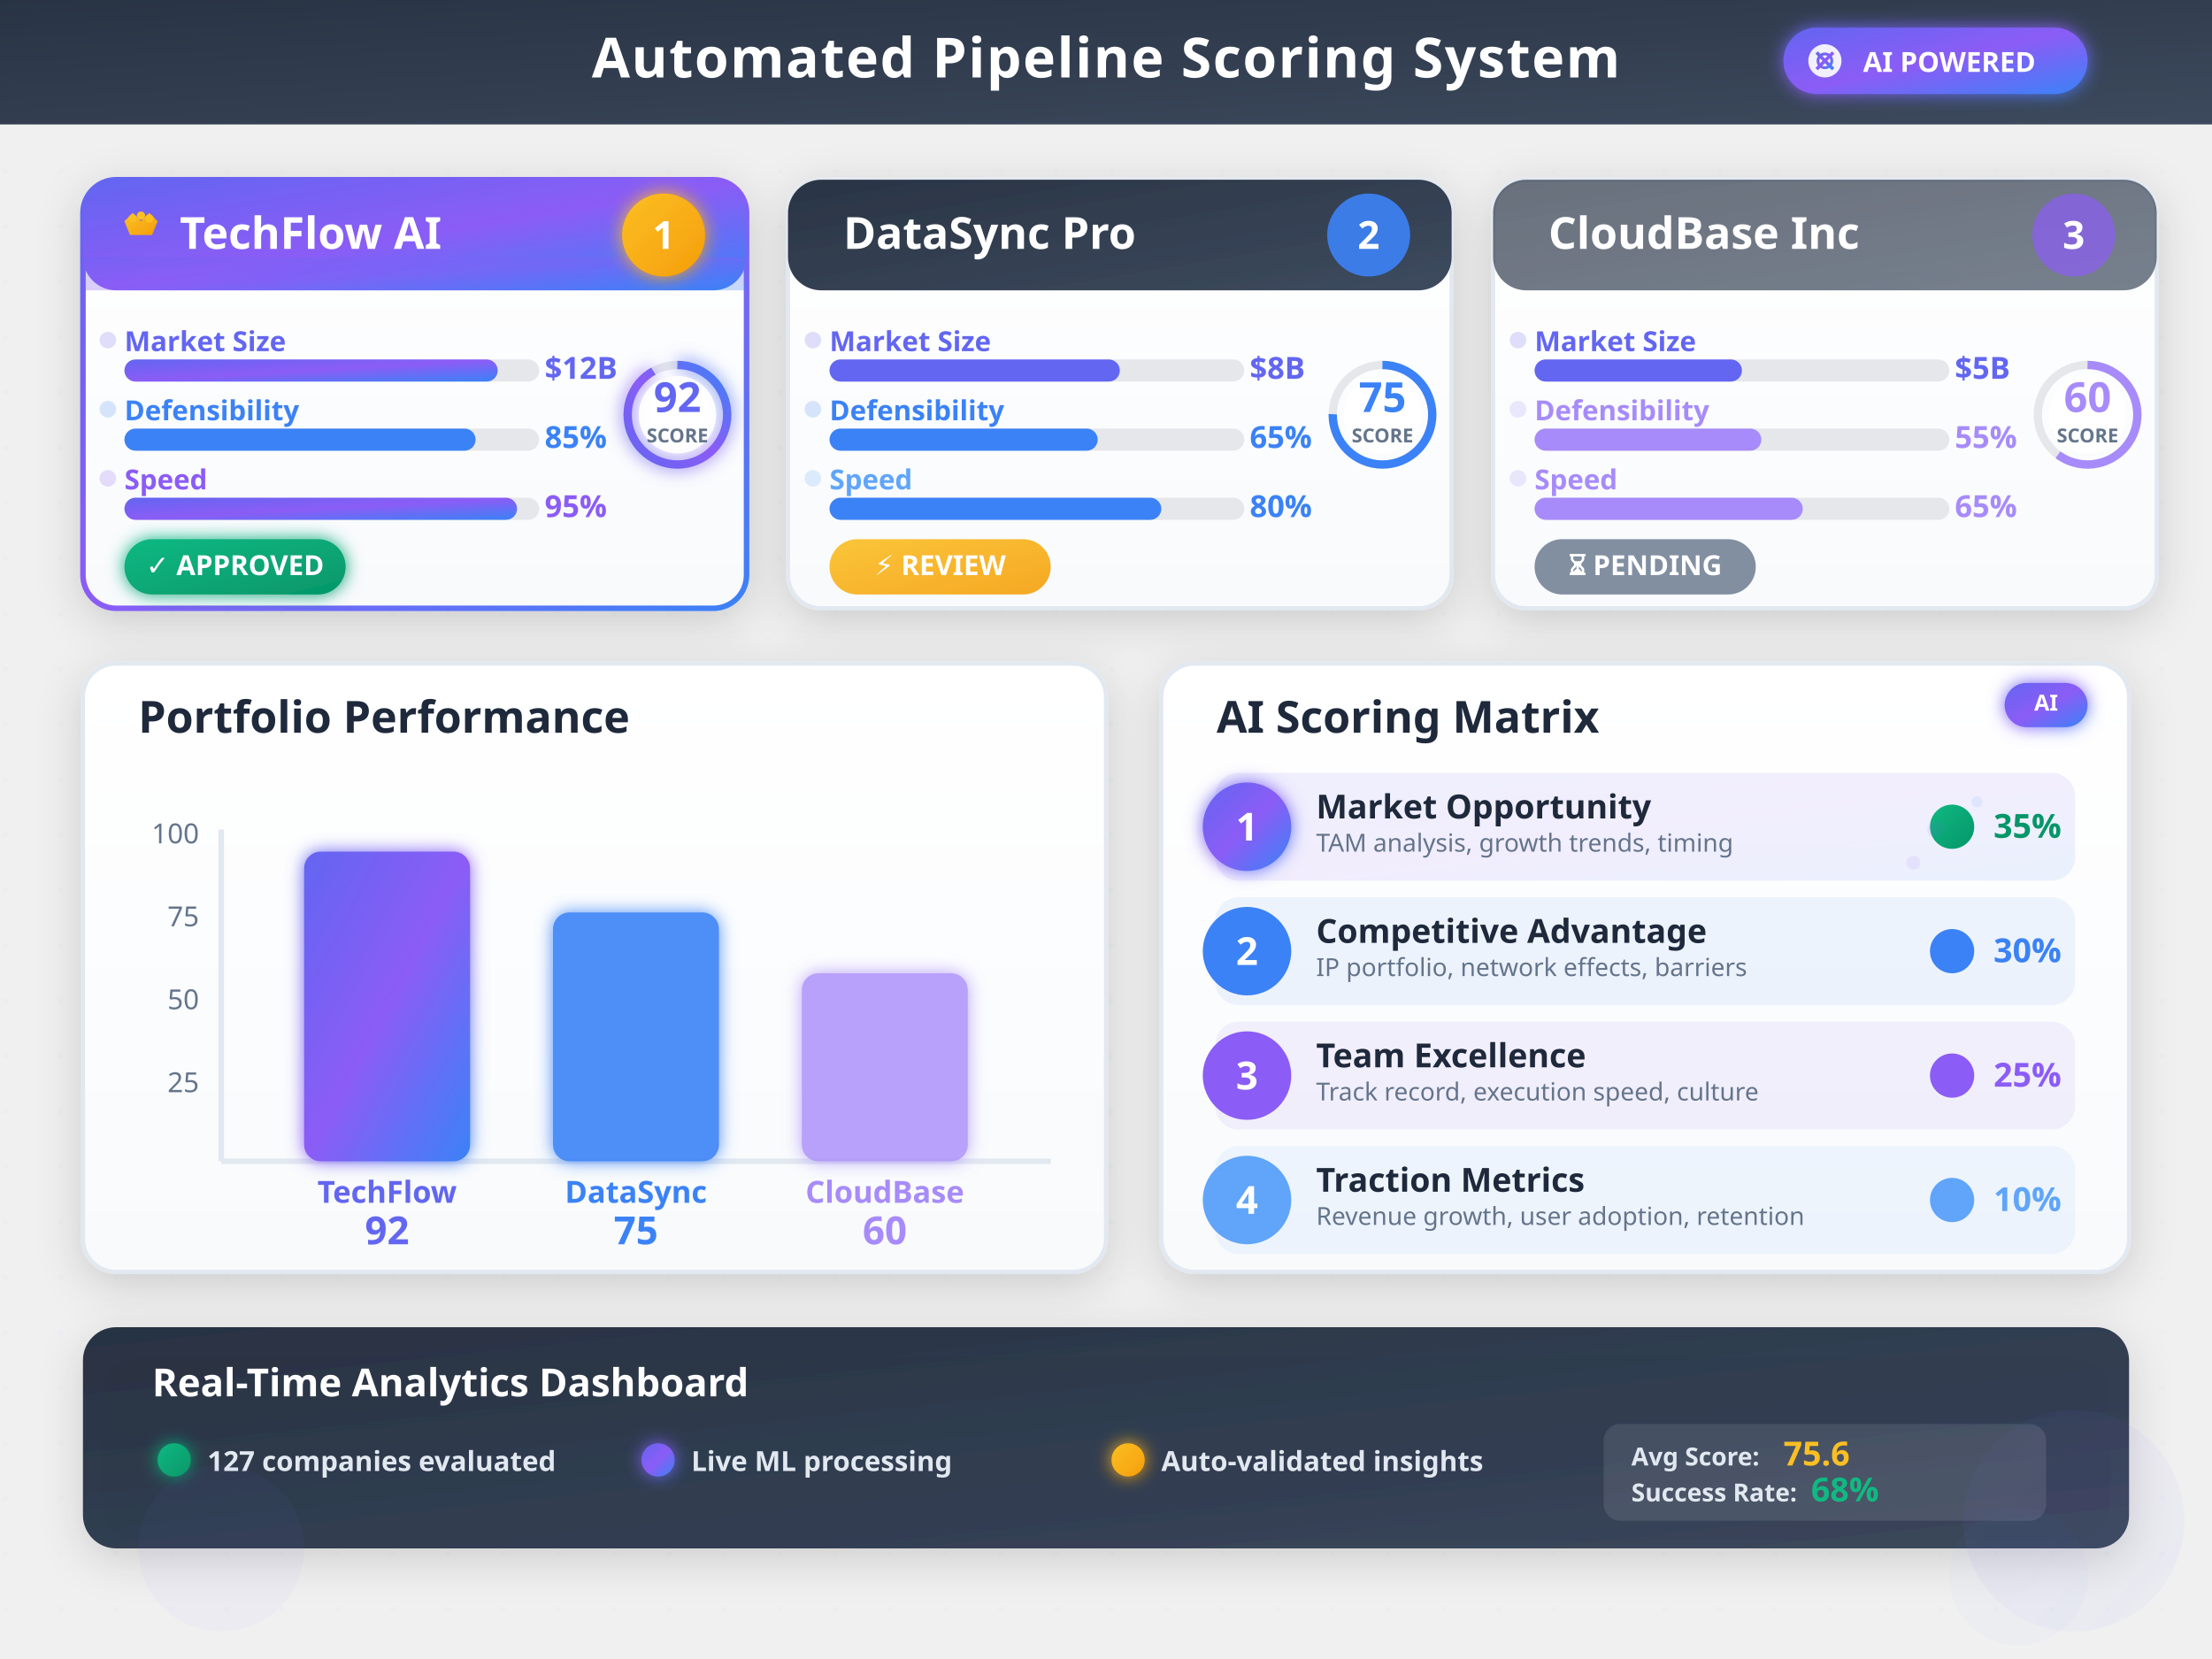
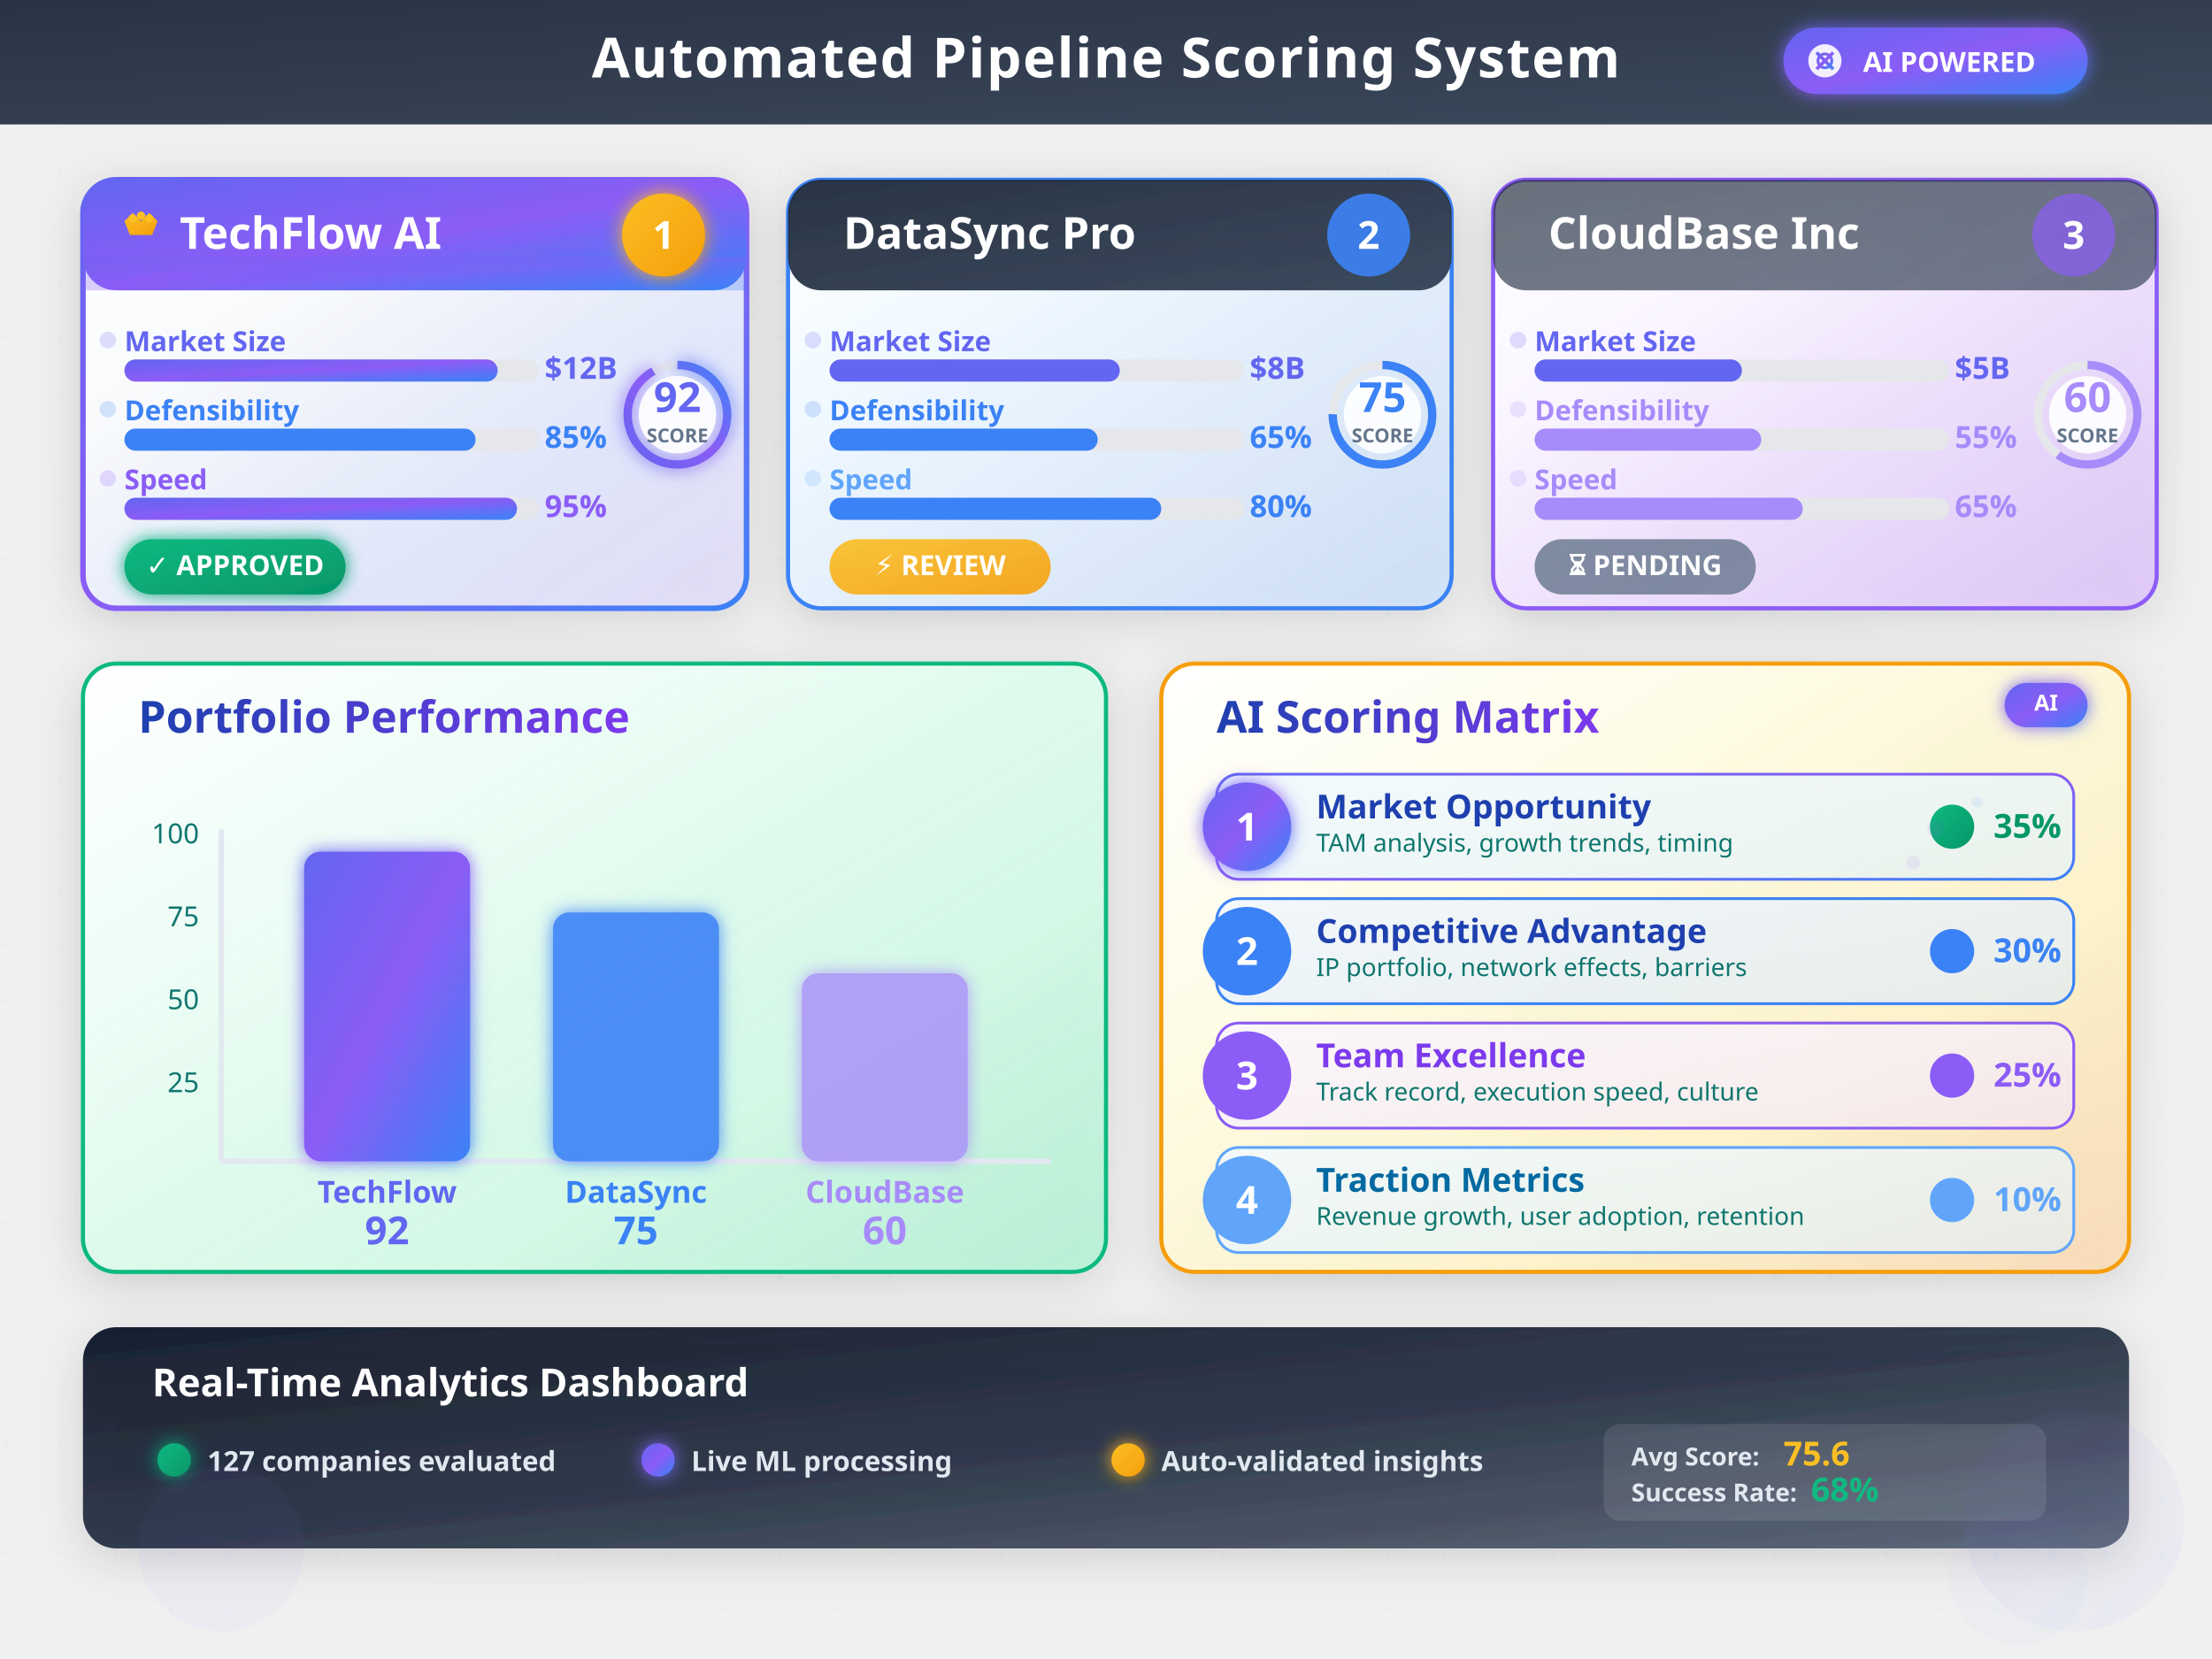
<svg xmlns="http://www.w3.org/2000/svg" width="800" height="600" viewBox="0 0 800 600" style="background: linear-gradient(135deg, #f8fafc 0%, #f1f5f9 100%);">
  <defs>
    <linearGradient id="purpleBlue" x1="0%" y1="0%" x2="100%" y2="100%">
      <stop offset="0%" style="stop-color:#6366f1;stop-opacity:1" />
      <stop offset="50%" style="stop-color:#8b5cf6;stop-opacity:1" />
      <stop offset="100%" style="stop-color:#3b82f6;stop-opacity:1" />
    </linearGradient>
    <linearGradient id="goldGradient" x1="0%" y1="0%" x2="100%" y2="100%">
      <stop offset="0%" style="stop-color:#fbbf24;stop-opacity:1" />
      <stop offset="100%" style="stop-color:#f59e0b;stop-opacity:1" />
    </linearGradient>
    <linearGradient id="greenGradient" x1="0%" y1="0%" x2="100%" y2="100%">
      <stop offset="0%" style="stop-color:#10b981;stop-opacity:1" />
      <stop offset="100%" style="stop-color:#059669;stop-opacity:1" />
    </linearGradient>
-     <linearGradient id="cardGradient" x1="0%" y1="0%" x2="0%" y2="100%">
-       <stop offset="0%" style="stop-color:#ffffff;stop-opacity:1" />
-       <stop offset="100%" style="stop-color:#f8fafc;stop-opacity:1" />
+     <linearGradient id="premiumCardGradient" x1="0%" y1="0%" x2="100%" y2="100%">
+       <stop offset="0%" style="stop-color:#ffffff;stop-opacity:1" />
+       <stop offset="30%" style="stop-color:#f8fafc;stop-opacity:1" />
+       <stop offset="70%" style="stop-color:#e0e7ff;stop-opacity:0.8" />
+       <stop offset="100%" style="stop-color:#ddd6fe;stop-opacity:0.6" />
+     </linearGradient>
+     <linearGradient id="card2Gradient" x1="0%" y1="0%" x2="100%" y2="100%">
+       <stop offset="0%" style="stop-color:#ffffff;stop-opacity:1" />
+       <stop offset="30%" style="stop-color:#f0f9ff;stop-opacity:1" />
+       <stop offset="70%" style="stop-color:#dbeafe;stop-opacity:0.8" />
+       <stop offset="100%" style="stop-color:#bfdbfe;stop-opacity:0.6" />
+     </linearGradient>
+     <linearGradient id="card3Gradient" x1="0%" y1="0%" x2="100%" y2="100%">
+       <stop offset="0%" style="stop-color:#ffffff;stop-opacity:1" />
+       <stop offset="30%" style="stop-color:#faf5ff;stop-opacity:1" />
+       <stop offset="70%" style="stop-color:#e9d5ff;stop-opacity:0.8" />
+       <stop offset="100%" style="stop-color:#d8b4fe;stop-opacity:0.6" />
+     </linearGradient>
+     <linearGradient id="chartGradient" x1="0%" y1="0%" x2="100%" y2="100%">
+       <stop offset="0%" style="stop-color:#ffffff;stop-opacity:1" />
+       <stop offset="30%" style="stop-color:#ecfdf5;stop-opacity:1" />
+       <stop offset="70%" style="stop-color:#d1fae5;stop-opacity:0.9" />
+       <stop offset="100%" style="stop-color:#a7f3d0;stop-opacity:0.7" />
+     </linearGradient>
+     <linearGradient id="matrixGradient" x1="0%" y1="0%" x2="100%" y2="100%">
+       <stop offset="0%" style="stop-color:#ffffff;stop-opacity:1" />
+       <stop offset="30%" style="stop-color:#fefce8;stop-opacity:1" />
+       <stop offset="70%" style="stop-color:#fef3c7;stop-opacity:0.9" />
+       <stop offset="100%" style="stop-color:#fed7aa;stop-opacity:0.7" />
    </linearGradient>
    <linearGradient id="headerGradient" x1="0%" y1="0%" x2="100%" y2="100%">
      <stop offset="0%" style="stop-color:#1e293b;stop-opacity:0.95" />
      <stop offset="100%" style="stop-color:#334155;stop-opacity:0.95" />
+     </linearGradient>
+     <linearGradient id="footerGradient" x1="0%" y1="0%" x2="100%" y2="100%">
+       <stop offset="0%" style="stop-color:#0f172a;stop-opacity:0.95" />
+       <stop offset="50%" style="stop-color:#1e293b;stop-opacity:0.9" />
+       <stop offset="100%" style="stop-color:#475569;stop-opacity:0.85" />
+     </linearGradient>
+     <linearGradient id="titleGradient" x1="0%" y1="0%" x2="100%" y2="0%">
+       <stop offset="0%" style="stop-color:#1e40af;stop-opacity:1" />
+       <stop offset="100%" style="stop-color:#7c3aed;stop-opacity:1" />
+     </linearGradient>
+     <linearGradient id="subtitleGradient" x1="0%" y1="0%" x2="100%" y2="0%">
+       <stop offset="0%" style="stop-color:#0f766e;stop-opacity:1" />
+       <stop offset="100%" style="stop-color:#0369a1;stop-opacity:1" />
+     </linearGradient>
+     <linearGradient id="criteriaBox1" x1="0%" y1="0%" x2="100%" y2="100%">
+       <stop offset="0%" style="stop-color:#f0f9ff;stop-opacity:0.8" />
+       <stop offset="100%" style="stop-color:#e0f2fe;stop-opacity:0.6" />
+     </linearGradient>
+     <linearGradient id="criteriaBox2" x1="0%" y1="0%" x2="100%" y2="100%">
+       <stop offset="0%" style="stop-color:#eff6ff;stop-opacity:0.8" />
+       <stop offset="100%" style="stop-color:#dbeafe;stop-opacity:0.6" />
+     </linearGradient>
+     <linearGradient id="criteriaBox3" x1="0%" y1="0%" x2="100%" y2="100%">
+       <stop offset="0%" style="stop-color:#faf5ff;stop-opacity:0.8" />
+       <stop offset="100%" style="stop-color:#f3e8ff;stop-opacity:0.6" />
+     </linearGradient>
+     <linearGradient id="criteriaBox4" x1="0%" y1="0%" x2="100%" y2="100%">
+       <stop offset="0%" style="stop-color:#f0f9ff;stop-opacity:0.8" />
+       <stop offset="100%" style="stop-color:#e0f2fe;stop-opacity:0.6" />
    </linearGradient>
    <filter id="cardShadow" x="-50%" y="-50%" width="200%" height="200%">
      <feGaussianBlur in="SourceAlpha" stdDeviation="8" />
      <feOffset dx="0" dy="4" result="offsetblur" />
      <feComponentTransfer>
        <feFuncA type="linear" slope="0.15" />
      </feComponentTransfer>
      <feMerge>
        <feMergeNode />
        <feMergeNode in="SourceGraphic" />
      </feMerge>
    </filter>
    <filter id="glowEffect" x="-50%" y="-50%" width="200%" height="200%">
      <feGaussianBlur in="SourceGraphic" stdDeviation="3" result="coloredBlur" />
      <feMerge>
        <feMergeNode in="coloredBlur" />
        <feMergeNode in="SourceGraphic" />
      </feMerge>
    </filter>
    <filter id="innerShadow" x="-50%" y="-50%" width="200%" height="200%">
      <feGaussianBlur in="SourceGraphic" stdDeviation="2" />
      <feOffset dx="0" dy="2" />
      <feComposite operator="over" />
    </filter>
    <pattern id="dots" x="0" y="0" width="20" height="20" patternUnits="userSpaceOnUse">
      <circle cx="2" cy="2" r="1" fill="#e2e8f0" opacity="0.3" />
    </pattern>
  </defs>
  <rect width="800" height="600" fill="url(#dots)" />
  <rect x="0" y="0" width="800" height="45" fill="url(#headerGradient)" />
  <text x="400" y="28" font-family="'Segoe UI', system-ui, -apple-system, sans-serif" font-size="20" font-weight="700" fill="white" text-anchor="middle" letter-spacing="0.5px">
    Automated Pipeline Scoring System
  </text>
  <g transform="translate(680, 22)">
    <rect x="-35" y="-12" width="110" height="24" rx="12" fill="url(#purpleBlue)" filter="url(#glowEffect)" />
    <circle cx="-20" cy="0" r="6" fill="white" opacity="0.9" />
    <path d="M -23,-3 L -17,3 M -23,3 L -17,-3" stroke="url(#purpleBlue)" stroke-width="1.2" fill="none" />
    <circle cx="-20" cy="0" r="2.5" fill="none" stroke="url(#purpleBlue)" stroke-width="1" />
    <text x="25" y="4" font-family="'Segoe UI', system-ui, sans-serif" font-size="10" font-weight="600" fill="white" text-anchor="middle">AI POWERED</text>
  </g>
  <g transform="translate(30, 65)" filter="url(#cardShadow)">
-     <rect width="240" height="155" rx="12" fill="url(#cardGradient)" stroke="url(#purpleBlue)" stroke-width="2" />
+     <rect width="240" height="155" rx="12" fill="url(#premiumCardGradient)" stroke="url(#purpleBlue)" stroke-width="2" />
    <rect width="240" height="40" rx="12" fill="url(#purpleBlue)" />
    <rect x="0" y="28" width="240" height="12" fill="url(#purpleBlue)" opacity="0.3" />
    <g transform="translate(15, 20)">
      <path d="M 0,-5 L 3,-8 L 6,-5 L 9,-8 L 12,-5 L 10,0 L 2,0 Z" fill="url(#goldGradient)" />
      <circle cx="3" cy="-6" r="1.5" fill="#fbbf24" />
      <circle cx="6" cy="-7" r="1.5" fill="#fbbf24" />
      <circle cx="9" cy="-6" r="1.5" fill="#fbbf24" />
    </g>
    <text x="35" y="25" font-family="'Segoe UI', system-ui, sans-serif" font-size="16" font-weight="700" fill="white">
      TechFlow AI
    </text>
    <g transform="translate(210, 20)">
      <circle cx="0" cy="0" r="15" fill="url(#goldGradient)" filter="url(#glowEffect)" />
      <text x="0" y="5" font-family="'Segoe UI', system-ui, sans-serif" font-size="14" font-weight="800" fill="white" text-anchor="middle">1</text>
    </g>
    <g transform="translate(215, 85)">
      <circle cx="0" cy="0" r="18" fill="none" stroke="#e5e7eb" stroke-width="3" />
      <circle cx="0" cy="0" r="18" fill="none" stroke="url(#purpleBlue)" stroke-width="3" stroke-dasharray="113" stroke-dashoffset="9" transform="rotate(-90)" filter="url(#glowEffect)" />
      <circle cx="0" cy="0" r="14" fill="white" opacity="0.9" />
      <text x="0" y="-1" font-family="'Segoe UI', system-ui, sans-serif" font-size="15" font-weight="800" fill="#6366f1" text-anchor="middle">92</text>
      <text x="0" y="10" font-family="'Segoe UI', system-ui, sans-serif" font-size="7" font-weight="600" fill="#64748b" text-anchor="middle">SCORE</text>
    </g>
    <g transform="translate(6, 55)">
      <circle cx="3" cy="3" r="3" fill="#6366f1" opacity="0.2" />
      <text x="9" y="7" font-family="'Segoe UI', system-ui, sans-serif" font-size="10" font-weight="600" fill="#6366f1">Market Size</text>
      <rect x="9" y="10" width="150" height="8" rx="4" fill="#e5e7eb" />
      <rect x="9" y="10" width="135" height="8" rx="4" fill="url(#purpleBlue)" />
      <text x="161" y="17" font-family="'Segoe UI', system-ui, sans-serif" font-size="11" font-weight="700" fill="#6366f1">$12B</text>
      <circle cx="3" cy="28" r="3" fill="#3b82f6" opacity="0.2" />
      <text x="9" y="32" font-family="'Segoe UI', system-ui, sans-serif" font-size="10" font-weight="600" fill="#3b82f6">Defensibility</text>
      <rect x="9" y="35" width="150" height="8" rx="4" fill="#e5e7eb" />
      <rect x="9" y="35" width="127" height="8" rx="4" fill="#3b82f6" />
      <text x="161" y="42" font-family="'Segoe UI', system-ui, sans-serif" font-size="11" font-weight="700" fill="#3b82f6">85%</text>
      <circle cx="3" cy="53" r="3" fill="#8b5cf6" opacity="0.2" />
      <text x="9" y="57" font-family="'Segoe UI', system-ui, sans-serif" font-size="10" font-weight="600" fill="#8b5cf6">Speed</text>
      <rect x="9" y="60" width="150" height="8" rx="4" fill="#e5e7eb" />
      <rect x="9" y="60" width="142" height="8" rx="4" fill="url(#purpleBlue)" />
      <text x="161" y="67" font-family="'Segoe UI', system-ui, sans-serif" font-size="11" font-weight="700" fill="#8b5cf6">95%</text>
    </g>
    <rect x="15" y="130" width="80" height="20" rx="10" fill="url(#greenGradient)" filter="url(#glowEffect)" />
    <text x="55" y="143" font-family="'Segoe UI', system-ui, sans-serif" font-size="10" font-weight="700" fill="white" text-anchor="middle">✓ APPROVED</text>
  </g>
  <g transform="translate(285, 65)" filter="url(#cardShadow)">
-     <rect width="240" height="155" rx="12" fill="url(#cardGradient)" stroke="#e2e8f0" stroke-width="1.5" />
+     <rect width="240" height="155" rx="12" fill="url(#card2Gradient)" stroke="#3b82f6" stroke-width="1.5" />
    <rect width="240" height="40" rx="12" fill="url(#headerGradient)" />
    <text x="20" y="25" font-family="'Segoe UI', system-ui, sans-serif" font-size="16" font-weight="600" fill="white">
      DataSync Pro
    </text>
    <g transform="translate(210, 20)">
      <circle cx="0" cy="0" r="15" fill="#3b82f6" opacity="0.9" />
      <text x="0" y="5" font-family="'Segoe UI', system-ui, sans-serif" font-size="14" font-weight="700" fill="white" text-anchor="middle">2</text>
    </g>
    <g transform="translate(215, 85)">
      <circle cx="0" cy="0" r="18" fill="none" stroke="#e5e7eb" stroke-width="3" />
      <circle cx="0" cy="0" r="18" fill="none" stroke="#3b82f6" stroke-width="3" stroke-dasharray="113" stroke-dashoffset="28" transform="rotate(-90)" />
      <circle cx="0" cy="0" r="14" fill="white" opacity="0.9" />
      <text x="0" y="-1" font-family="'Segoe UI', system-ui, sans-serif" font-size="15" font-weight="800" fill="#3b82f6" text-anchor="middle">75</text>
      <text x="0" y="10" font-family="'Segoe UI', system-ui, sans-serif" font-size="7" font-weight="600" fill="#64748b" text-anchor="middle">SCORE</text>
    </g>
    <g transform="translate(6, 55)">
      <circle cx="3" cy="3" r="3" fill="#6366f1" opacity="0.2" />
      <text x="9" y="7" font-family="'Segoe UI', system-ui, sans-serif" font-size="10" font-weight="600" fill="#6366f1">Market Size</text>
      <rect x="9" y="10" width="150" height="8" rx="4" fill="#e5e7eb" />
      <rect x="9" y="10" width="105" height="8" rx="4" fill="#6366f1" />
      <text x="161" y="17" font-family="'Segoe UI', system-ui, sans-serif" font-size="11" font-weight="700" fill="#6366f1">$8B</text>
      <circle cx="3" cy="28" r="3" fill="#3b82f6" opacity="0.2" />
      <text x="9" y="32" font-family="'Segoe UI', system-ui, sans-serif" font-size="10" font-weight="600" fill="#3b82f6">Defensibility</text>
      <rect x="9" y="35" width="150" height="8" rx="4" fill="#e5e7eb" />
      <rect x="9" y="35" width="97" height="8" rx="4" fill="#3b82f6" />
      <text x="161" y="42" font-family="'Segoe UI', system-ui, sans-serif" font-size="11" font-weight="700" fill="#3b82f6">65%</text>
      <circle cx="3" cy="53" r="3" fill="#60a5fa" opacity="0.2" />
      <text x="9" y="57" font-family="'Segoe UI', system-ui, sans-serif" font-size="10" font-weight="600" fill="#60a5fa">Speed</text>
      <rect x="9" y="60" width="150" height="8" rx="4" fill="#e5e7eb" />
      <rect x="9" y="60" width="120" height="8" rx="4" fill="#3b82f6" />
      <text x="161" y="67" font-family="'Segoe UI', system-ui, sans-serif" font-size="11" font-weight="700" fill="#3b82f6">80%</text>
    </g>
    <rect x="15" y="130" width="80" height="20" rx="10" fill="url(#goldGradient)" opacity="0.9" />
    <text x="55" y="143" font-family="'Segoe UI', system-ui, sans-serif" font-size="10" font-weight="700" fill="white" text-anchor="middle">⚡ REVIEW</text>
  </g>
  <g transform="translate(540, 65)" filter="url(#cardShadow)">
-     <rect width="240" height="155" rx="12" fill="url(#cardGradient)" stroke="#e2e8f0" stroke-width="1.5" />
+     <rect width="240" height="155" rx="12" fill="url(#card3Gradient)" stroke="#8b5cf6" stroke-width="1.5" />
    <rect width="240" height="40" rx="12" fill="url(#headerGradient)" opacity="0.7" />
    <text x="20" y="25" font-family="'Segoe UI', system-ui, sans-serif" font-size="16" font-weight="600" fill="white">
      CloudBase Inc
    </text>
    <g transform="translate(210, 20)">
      <circle cx="0" cy="0" r="15" fill="#8b5cf6" opacity="0.7" />
      <text x="0" y="5" font-family="'Segoe UI', system-ui, sans-serif" font-size="14" font-weight="700" fill="white" text-anchor="middle">3</text>
    </g>
    <g transform="translate(215, 85)">
      <circle cx="0" cy="0" r="18" fill="none" stroke="#e5e7eb" stroke-width="3" />
      <circle cx="0" cy="0" r="18" fill="none" stroke="#a78bfa" stroke-width="3" stroke-dasharray="113" stroke-dashoffset="45" transform="rotate(-90)" />
      <circle cx="0" cy="0" r="14" fill="white" opacity="0.9" />
      <text x="0" y="-1" font-family="'Segoe UI', system-ui, sans-serif" font-size="15" font-weight="800" fill="#a78bfa" text-anchor="middle">60</text>
      <text x="0" y="10" font-family="'Segoe UI', system-ui, sans-serif" font-size="7" font-weight="600" fill="#64748b" text-anchor="middle">SCORE</text>
    </g>
    <g transform="translate(6, 55)">
      <circle cx="3" cy="3" r="3" fill="#6366f1" opacity="0.2" />
      <text x="9" y="7" font-family="'Segoe UI', system-ui, sans-serif" font-size="10" font-weight="600" fill="#6366f1">Market Size</text>
      <rect x="9" y="10" width="150" height="8" rx="4" fill="#e5e7eb" />
      <rect x="9" y="10" width="75" height="8" rx="4" fill="#6366f1" />
      <text x="161" y="17" font-family="'Segoe UI', system-ui, sans-serif" font-size="11" font-weight="700" fill="#6366f1">$5B</text>
      <circle cx="3" cy="28" r="3" fill="#a78bfa" opacity="0.2" />
      <text x="9" y="32" font-family="'Segoe UI', system-ui, sans-serif" font-size="10" font-weight="600" fill="#a78bfa">Defensibility</text>
      <rect x="9" y="35" width="150" height="8" rx="4" fill="#e5e7eb" />
      <rect x="9" y="35" width="82" height="8" rx="4" fill="#a78bfa" />
      <text x="161" y="42" font-family="'Segoe UI', system-ui, sans-serif" font-size="11" font-weight="700" fill="#a78bfa">55%</text>
      <circle cx="3" cy="53" r="3" fill="#a78bfa" opacity="0.2" />
      <text x="9" y="57" font-family="'Segoe UI', system-ui, sans-serif" font-size="10" font-weight="600" fill="#a78bfa">Speed</text>
      <rect x="9" y="60" width="150" height="8" rx="4" fill="#e5e7eb" />
      <rect x="9" y="60" width="97" height="8" rx="4" fill="#a78bfa" />
      <text x="161" y="67" font-family="'Segoe UI', system-ui, sans-serif" font-size="11" font-weight="700" fill="#a78bfa">65%</text>
    </g>
    <rect x="15" y="130" width="80" height="20" rx="10" fill="#64748b" opacity="0.8" />
    <text x="55" y="143" font-family="'Segoe UI', system-ui, sans-serif" font-size="10" font-weight="700" fill="white" text-anchor="middle">⏳ PENDING</text>
  </g>
  <g transform="translate(30, 240)">
-     <rect width="370" height="220" rx="12" fill="url(#cardGradient)" stroke="#e2e8f0" stroke-width="1.5" filter="url(#cardShadow)" />
-     <text x="20" y="25" font-family="'Segoe UI', system-ui, sans-serif" font-size="16" font-weight="700" fill="#1e293b">
+     <rect width="370" height="220" rx="12" fill="url(#chartGradient)" stroke="#10b981" stroke-width="1.5" filter="url(#cardShadow)" />
+     <text x="20" y="25" font-family="'Segoe UI', system-ui, sans-serif" font-size="16" font-weight="700" fill="url(#titleGradient)">
      Portfolio Performance
    </text>
    <line x1="50" y1="180" x2="350" y2="180" stroke="#e2e8f0" stroke-width="2" />
    <line x1="50" y1="60" x2="50" y2="180" stroke="#e2e8f0" stroke-width="2" />
-     <text x="42" y="65" font-family="'Segoe UI', system-ui, sans-serif" font-size="10" fill="#64748b" text-anchor="end">100</text>
-     <text x="42" y="95" font-family="'Segoe UI', system-ui, sans-serif" font-size="10" fill="#64748b" text-anchor="end">75</text>
-     <text x="42" y="125" font-family="'Segoe UI', system-ui, sans-serif" font-size="10" fill="#64748b" text-anchor="end">50</text>
-     <text x="42" y="155" font-family="'Segoe UI', system-ui, sans-serif" font-size="10" fill="#64748b" text-anchor="end">25</text>
+     <text x="42" y="65" font-family="'Segoe UI', system-ui, sans-serif" font-size="10" fill="#0f766e" text-anchor="end">100</text>
+     <text x="42" y="95" font-family="'Segoe UI', system-ui, sans-serif" font-size="10" fill="#0f766e" text-anchor="end">75</text>
+     <text x="42" y="125" font-family="'Segoe UI', system-ui, sans-serif" font-size="10" fill="#0f766e" text-anchor="end">50</text>
+     <text x="42" y="155" font-family="'Segoe UI', system-ui, sans-serif" font-size="10" fill="#0f766e" text-anchor="end">25</text>
    <rect x="80" y="68" width="60" height="112" rx="6" fill="url(#purpleBlue)" filter="url(#glowEffect)" />
    <text x="110" y="195" font-family="'Segoe UI', system-ui, sans-serif" font-size="11" font-weight="600" fill="#6366f1" text-anchor="middle">TechFlow</text>
    <text x="110" y="210" font-family="'Segoe UI', system-ui, sans-serif" font-size="14" font-weight="800" fill="#6366f1" text-anchor="middle">92</text>
    <rect x="170" y="90" width="60" height="90" rx="6" fill="#3b82f6" opacity="0.9" filter="url(#glowEffect)" />
    <text x="200" y="195" font-family="'Segoe UI', system-ui, sans-serif" font-size="11" font-weight="600" fill="#3b82f6" text-anchor="middle">DataSync</text>
    <text x="200" y="210" font-family="'Segoe UI', system-ui, sans-serif" font-size="14" font-weight="800" fill="#3b82f6" text-anchor="middle">75</text>
    <rect x="260" y="112" width="60" height="68" rx="6" fill="#a78bfa" opacity="0.8" filter="url(#glowEffect)" />
    <text x="290" y="195" font-family="'Segoe UI', system-ui, sans-serif" font-size="11" font-weight="600" fill="#a78bfa" text-anchor="middle">CloudBase</text>
    <text x="290" y="210" font-family="'Segoe UI', system-ui, sans-serif" font-size="14" font-weight="800" fill="#a78bfa" text-anchor="middle">60</text>
  </g>
  <g transform="translate(420, 240)">
-     <rect width="350" height="220" rx="12" fill="url(#cardGradient)" stroke="#e2e8f0" stroke-width="1.5" filter="url(#cardShadow)" />
-     <text x="20" y="25" font-family="'Segoe UI', system-ui, sans-serif" font-size="16" font-weight="700" fill="#1e293b">
+     <rect width="350" height="220" rx="12" fill="url(#matrixGradient)" stroke="#f59e0b" stroke-width="1.5" filter="url(#cardShadow)" />
+     <text x="20" y="25" font-family="'Segoe UI', system-ui, sans-serif" font-size="16" font-weight="700" fill="url(#titleGradient)">
      AI Scoring Matrix
    </text>
    <g transform="translate(320, 15)">
      <rect x="-15" y="-8" width="30" height="16" rx="8" fill="url(#purpleBlue)" filter="url(#glowEffect)" />
      <text x="0" y="2" font-family="'Segoe UI', system-ui, sans-serif" font-size="8" font-weight="600" fill="white" text-anchor="middle">AI</text>
    </g>
    <g transform="translate(20, 40)">
-       <rect x="0" y="0" width="310" height="38" rx="8" fill="url(#purpleBlue)" opacity="0.1" stroke="url(#purpleBlue)" stroke-width="1" />
+       <rect x="0" y="0" width="310" height="38" rx="8" fill="url(#criteriaBox1)" stroke="url(#purpleBlue)" stroke-width="1" />
      <circle cx="11" cy="19" r="16" fill="url(#purpleBlue)" filter="url(#glowEffect)" />
      <text x="11" y="24" font-family="'Segoe UI', system-ui, sans-serif" font-size="14" font-weight="800" fill="white" text-anchor="middle">1</text>
-       <text x="36" y="16" font-family="'Segoe UI', system-ui, sans-serif" font-size="12" font-weight="700" fill="#1e293b">Market Opportunity</text>
-       <text x="36" y="28" font-family="'Segoe UI', system-ui, sans-serif" font-size="9" fill="#64748b">TAM analysis, growth trends, timing</text>
+       <text x="36" y="16" font-family="'Segoe UI', system-ui, sans-serif" font-size="12" font-weight="700" fill="#1e40af">Market Opportunity</text>
+       <text x="36" y="28" font-family="'Segoe UI', system-ui, sans-serif" font-size="9" fill="#0f766e">TAM analysis, growth trends, timing</text>
      <circle cx="266" cy="19" r="8" fill="url(#greenGradient)" />
      <text x="281" y="23" font-family="'Segoe UI', system-ui, sans-serif" font-size="12" font-weight="800" fill="#059669">35%</text>
-       <rect x="0" y="45" width="310" height="38" rx="8" fill="#3b82f6" opacity="0.08" stroke="#3b82f6" stroke-width="1" />
+       <rect x="0" y="45" width="310" height="38" rx="8" fill="url(#criteriaBox2)" stroke="#3b82f6" stroke-width="1" />
      <circle cx="11" cy="64" r="16" fill="#3b82f6" />
      <text x="11" y="69" font-family="'Segoe UI', system-ui, sans-serif" font-size="14" font-weight="800" fill="white" text-anchor="middle">2</text>
-       <text x="36" y="61" font-family="'Segoe UI', system-ui, sans-serif" font-size="12" font-weight="700" fill="#1e293b">Competitive Advantage</text>
-       <text x="36" y="73" font-family="'Segoe UI', system-ui, sans-serif" font-size="9" fill="#64748b">IP portfolio, network effects, barriers</text>
+       <text x="36" y="61" font-family="'Segoe UI', system-ui, sans-serif" font-size="12" font-weight="700" fill="#1e40af">Competitive Advantage</text>
+       <text x="36" y="73" font-family="'Segoe UI', system-ui, sans-serif" font-size="9" fill="#0f766e">IP portfolio, network effects, barriers</text>
      <circle cx="266" cy="64" r="8" fill="#3b82f6" />
      <text x="281" y="68" font-family="'Segoe UI', system-ui, sans-serif" font-size="12" font-weight="800" fill="#3b82f6">30%</text>
-       <rect x="0" y="90" width="310" height="38" rx="8" fill="#8b5cf6" opacity="0.08" stroke="#8b5cf6" stroke-width="1" />
+       <rect x="0" y="90" width="310" height="38" rx="8" fill="url(#criteriaBox3)" stroke="#8b5cf6" stroke-width="1" />
      <circle cx="11" cy="109" r="16" fill="#8b5cf6" />
      <text x="11" y="114" font-family="'Segoe UI', system-ui, sans-serif" font-size="14" font-weight="800" fill="white" text-anchor="middle">3</text>
-       <text x="36" y="106" font-family="'Segoe UI', system-ui, sans-serif" font-size="12" font-weight="700" fill="#1e293b">Team Excellence</text>
-       <text x="36" y="118" font-family="'Segoe UI', system-ui, sans-serif" font-size="9" fill="#64748b">Track record, execution speed, culture</text>
+       <text x="36" y="106" font-family="'Segoe UI', system-ui, sans-serif" font-size="12" font-weight="700" fill="#7c3aed">Team Excellence</text>
+       <text x="36" y="118" font-family="'Segoe UI', system-ui, sans-serif" font-size="9" fill="#0f766e">Track record, execution speed, culture</text>
      <circle cx="266" cy="109" r="8" fill="#8b5cf6" />
      <text x="281" y="113" font-family="'Segoe UI', system-ui, sans-serif" font-size="12" font-weight="800" fill="#8b5cf6">25%</text>
-       <rect x="0" y="135" width="310" height="38" rx="8" fill="#60a5fa" opacity="0.08" stroke="#60a5fa" stroke-width="1" />
+       <rect x="0" y="135" width="310" height="38" rx="8" fill="url(#criteriaBox4)" stroke="#60a5fa" stroke-width="1" />
      <circle cx="11" cy="154" r="16" fill="#60a5fa" />
      <text x="11" y="159" font-family="'Segoe UI', system-ui, sans-serif" font-size="14" font-weight="800" fill="white" text-anchor="middle">4</text>
-       <text x="36" y="151" font-family="'Segoe UI', system-ui, sans-serif" font-size="12" font-weight="700" fill="#1e293b">Traction Metrics</text>
-       <text x="36" y="163" font-family="'Segoe UI', system-ui, sans-serif" font-size="9" fill="#64748b">Revenue growth, user adoption, retention</text>
+       <text x="36" y="151" font-family="'Segoe UI', system-ui, sans-serif" font-size="12" font-weight="700" fill="#0369a1">Traction Metrics</text>
+       <text x="36" y="163" font-family="'Segoe UI', system-ui, sans-serif" font-size="9" fill="#0f766e">Revenue growth, user adoption, retention</text>
      <circle cx="266" cy="154" r="8" fill="#60a5fa" />
      <text x="281" y="158" font-family="'Segoe UI', system-ui, sans-serif" font-size="12" font-weight="800" fill="#60a5fa">10%</text>
    </g>
  </g>
  <g transform="translate(30, 480)">
-     <rect x="0" y="0" width="740" height="80" rx="12" fill="url(#headerGradient)" filter="url(#cardShadow)" />
+     <rect x="0" y="0" width="740" height="80" rx="12" fill="url(#footerGradient)" filter="url(#cardShadow)" />
    <text x="25" y="25" font-family="'Segoe UI', system-ui, sans-serif" font-size="14" font-weight="700" fill="white">
      Real-Time Analytics Dashboard
    </text>
    <g transform="translate(25, 40)">
      <circle cx="8" cy="8" r="6" fill="url(#greenGradient)" filter="url(#glowEffect)" />
      <text x="20" y="12" font-family="'Segoe UI', system-ui, sans-serif" font-size="10" font-weight="600" fill="#e2e8f0">127 companies evaluated</text>
    </g>
    <g transform="translate(200, 40)">
      <circle cx="8" cy="8" r="6" fill="url(#purpleBlue)" filter="url(#glowEffect)" />
      <text x="20" y="12" font-family="'Segoe UI', system-ui, sans-serif" font-size="10" font-weight="600" fill="#e2e8f0">Live ML processing</text>
    </g>
    <g transform="translate(370, 40)">
      <circle cx="8" cy="8" r="6" fill="url(#goldGradient)" filter="url(#glowEffect)" />
      <text x="20" y="12" font-family="'Segoe UI', system-ui, sans-serif" font-size="10" font-weight="600" fill="#e2e8f0">Auto-validated insights</text>
    </g>
    <g transform="translate(550, 35)">
      <rect x="0" y="0" width="160" height="35" rx="6" fill="white" opacity="0.1" />
      <text x="10" y="15" font-family="'Segoe UI', system-ui, sans-serif" font-size="9" font-weight="600" fill="#e2e8f0">Avg Score: </text>
      <text x="65" y="15" font-family="'Segoe UI', system-ui, sans-serif" font-size="12" font-weight="800" fill="#fbbf24">75.6</text>
      <text x="10" y="28" font-family="'Segoe UI', system-ui, sans-serif" font-size="9" font-weight="600" fill="#e2e8f0">Success Rate: </text>
      <text x="75" y="28" font-family="'Segoe UI', system-ui, sans-serif" font-size="12" font-weight="800" fill="#10b981">68%</text>
    </g>
  </g>
  <circle cx="750" cy="550" r="40" fill="url(#purpleBlue)" opacity="0.05" />
  <circle cx="730" cy="570" r="25" fill="#3b82f6" opacity="0.03" />
  <circle cx="80" cy="560" r="30" fill="#8b5cf6" opacity="0.04" />
  <g transform="translate(700, 300)" opacity="0.1">
    <circle cx="0" cy="0" r="3" fill="url(#purpleBlue)" />
    <circle cx="15" cy="-10" r="2" fill="#3b82f6" />
    <circle cx="-8" cy="12" r="2.5" fill="#8b5cf6" />
  </g>
</svg>
